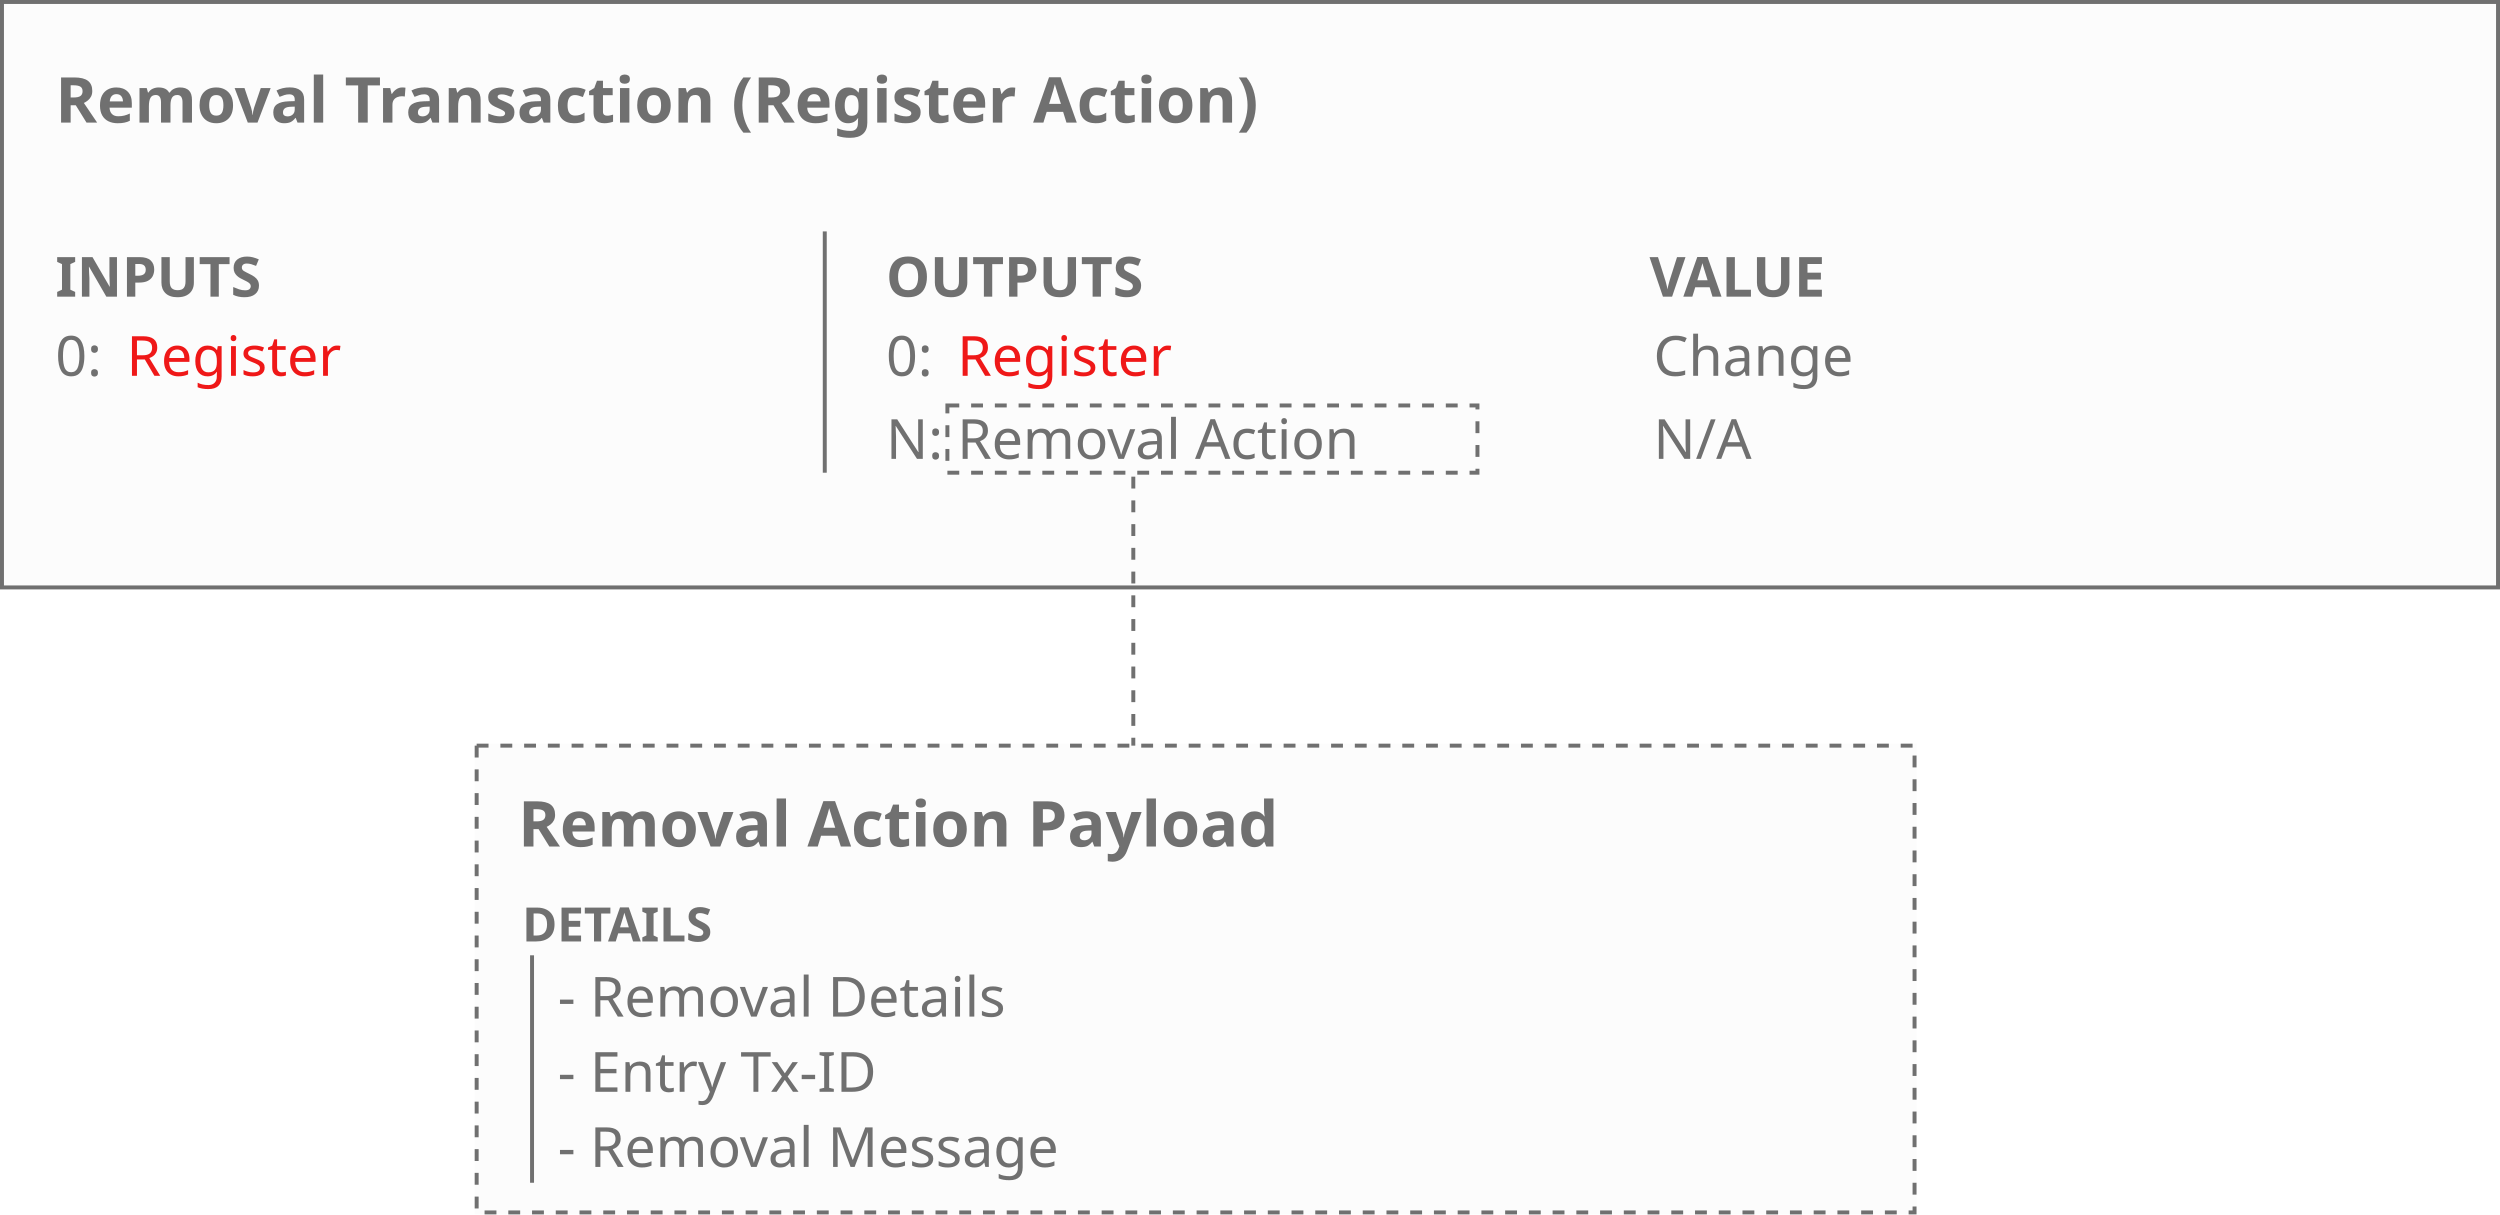
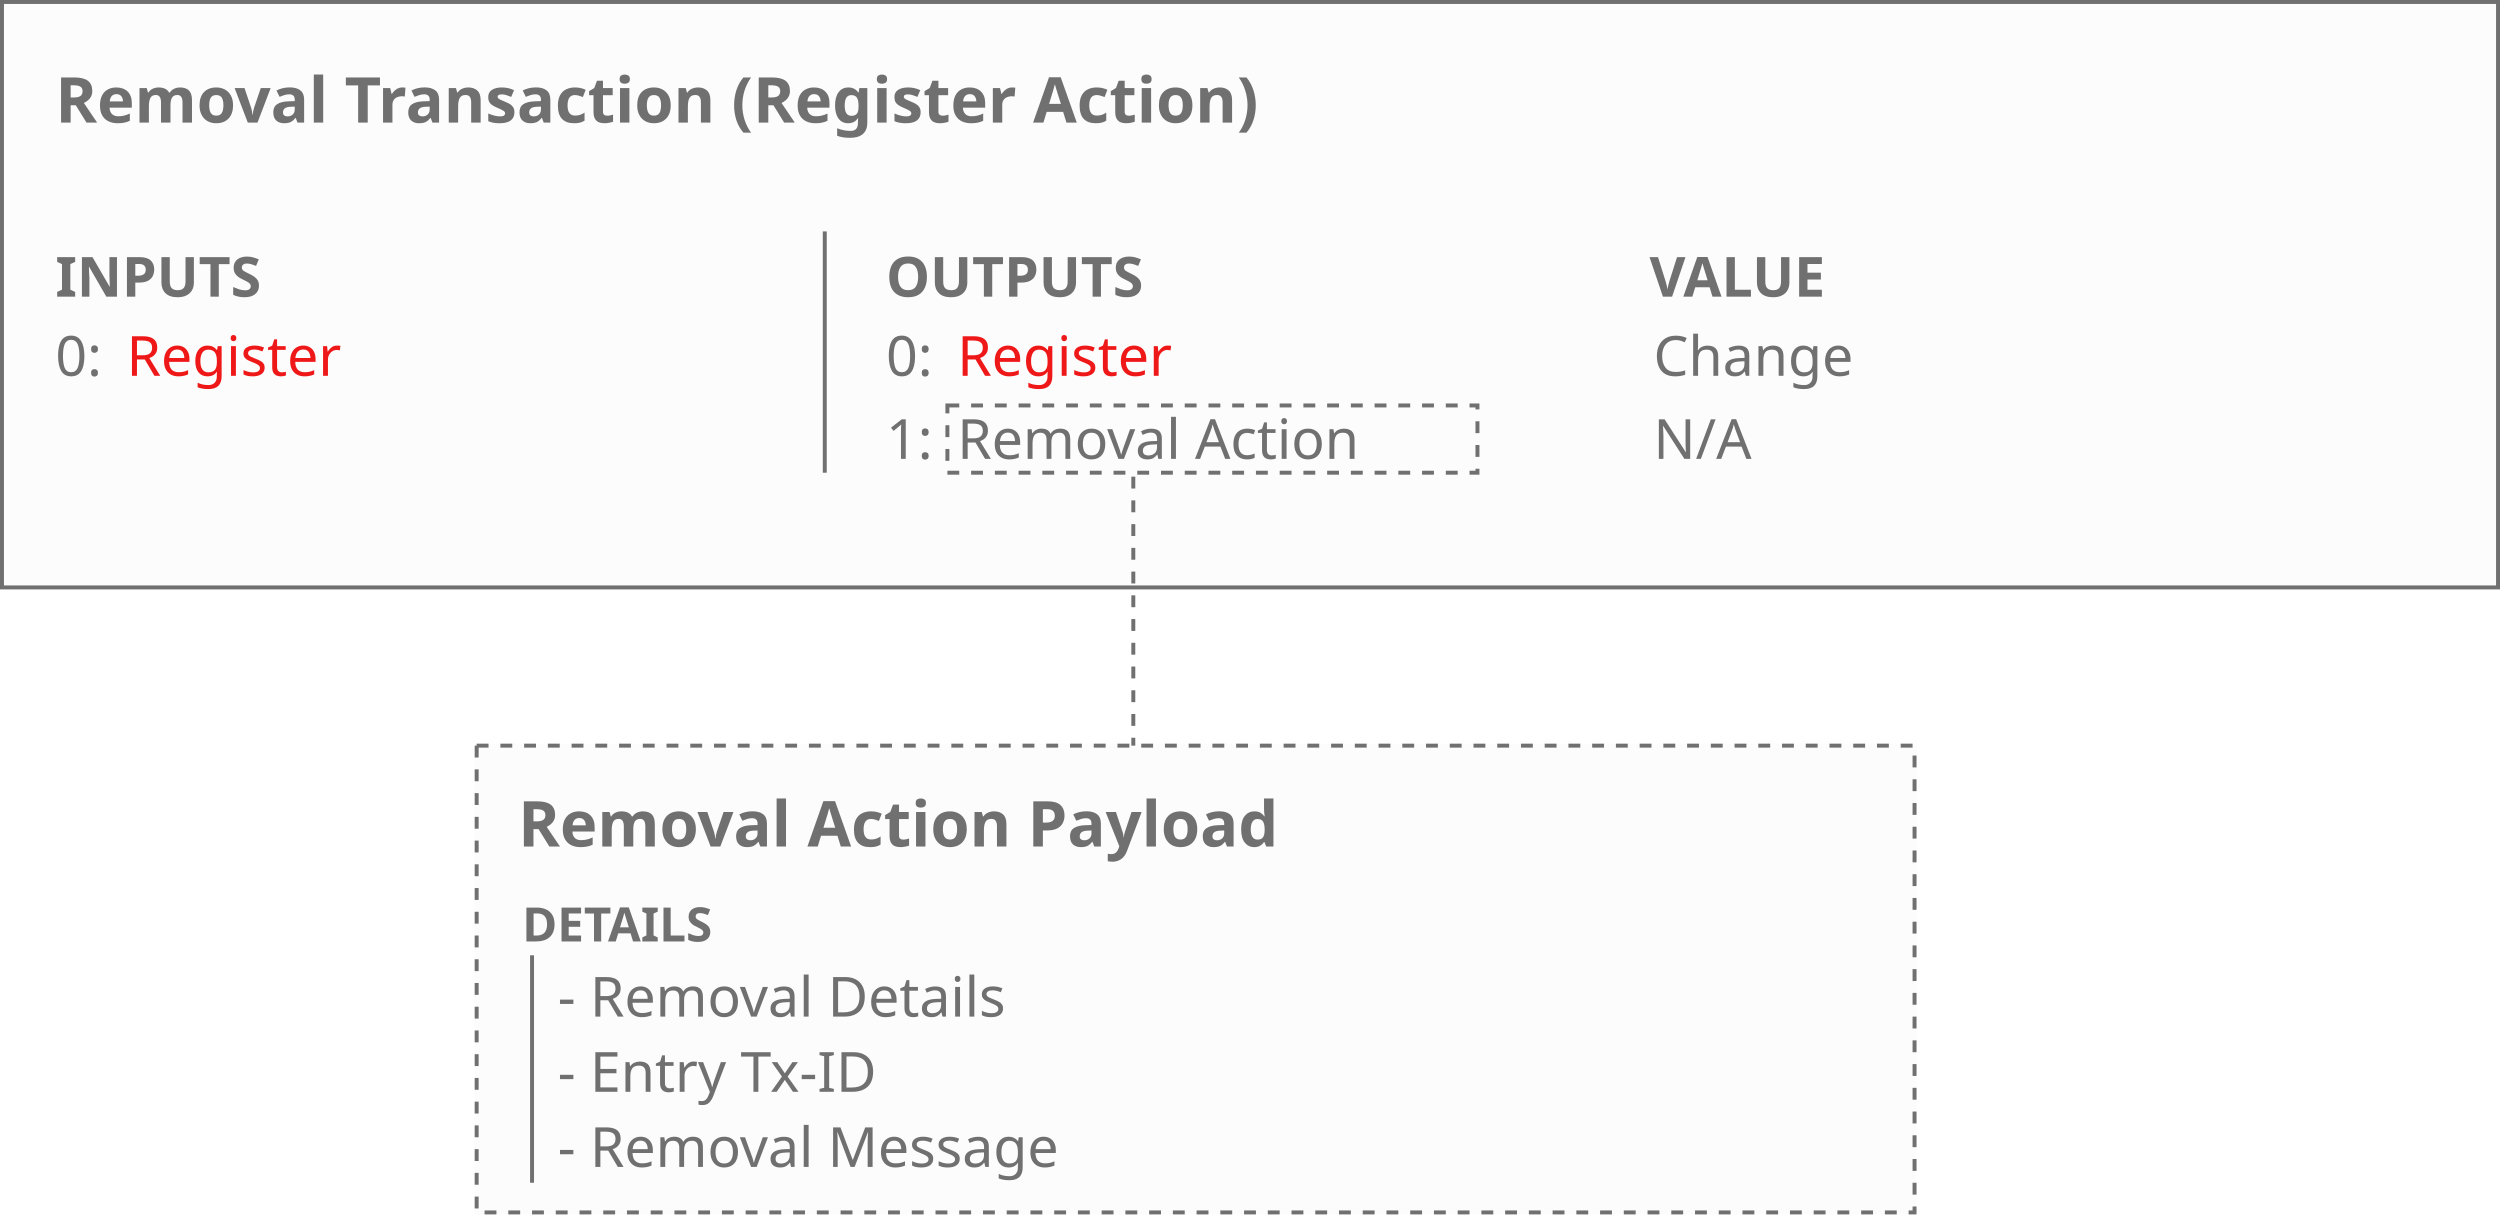
<svg xmlns="http://www.w3.org/2000/svg" width="632" height="307" viewBox="0 0 632 307">
  <g id="removal-action" transform="translate(-14801 5702)">
    <g id="Rectangle_278" data-name="Rectangle 278" transform="translate(14921 -5514)" fill="#fcfcfc" stroke="#707070" stroke-width="1" stroke-dasharray="3">
      <rect width="364.499" height="119" stroke="none" />
      <rect x="0.5" y="0.5" width="363.499" height="118" fill="none" />
    </g>
    <g id="Rectangle_279" data-name="Rectangle 279" transform="translate(14801 -5702)" fill="#fcfcfc" stroke="#707070" stroke-width="1">
      <rect width="632" height="149" stroke="none" />
      <rect x="0.5" y="0.5" width="631" height="148" fill="none" />
    </g>
    <text id="Removal_Transaction_Register_Action_" data-name="Removal Transaction (Register Action)" transform="translate(14815 -5671)" fill="#707070" font-size="16" font-family="SegoeUI-Semibold, Segoe UI" font-weight="600">
      <tspan x="0" y="0">Removal Transaction (Register Action)</tspan>
    </text>
    <line id="Line_332" data-name="Line 332" y2="61" transform="translate(15009.5 -5643.5)" fill="none" stroke="#707070" stroke-width="1" />
    <text id="INPUTS" transform="translate(14815 -5642)" fill="#707070" font-size="14" font-family="SegoeUI-Bold, Segoe UI" font-weight="700">
      <tspan x="0" y="15">INPUTS</tspan>
    </text>
    <text id="OUTPUTS_" data-name="OUTPUTS " transform="translate(15025 -5642)" fill="#707070" font-size="14" font-family="SegoeUI-Bold, Segoe UI" font-weight="700">
      <tspan x="0" y="15">OUTPUTS </tspan>
    </text>
    <text id="_0:_" data-name="0: " transform="translate(14815 -5607)" fill="#707070" font-size="14" font-family="SegoeUI, Segoe UI">
      <tspan x="0" y="0">0: </tspan>
    </text>
    <text id="VALUE" transform="translate(15218 -5642)" fill="#707070" font-size="14" font-family="SegoeUI-Bold, Segoe UI" font-weight="700">
      <tspan x="0" y="15">VALUE</tspan>
    </text>
    <text id="Removal_Action_Payload" data-name="Removal Action Payload" transform="translate(14932 -5488)" fill="#707070" font-size="16" font-family="SegoeUI-Semibold, Segoe UI" font-weight="600">
      <tspan x="0" y="0">Removal Action Payload</tspan>
    </text>
    <line id="Line_333" data-name="Line 333" y2="68" transform="translate(15087.5 -5581.5)" fill="none" stroke="#707070" stroke-width="1" stroke-dasharray="3" />
    <text id="_0:_2" data-name="0: " transform="translate(15025 -5607)" fill="#707070" font-size="14" font-family="SegoeUI, Segoe UI">
      <tspan x="0" y="0">0: </tspan>
    </text>
    <text id="Change" transform="translate(15219 -5607)" fill="#707070" font-size="14" font-family="SegoeUI, Segoe UI">
      <tspan x="0" y="0">Change</tspan>
    </text>
    <text id="Register" transform="translate(14833 -5607)" fill="#ef1818" font-size="14" font-family="SegoeUI, Segoe UI">
      <tspan x="0" y="0">Register</tspan>
    </text>
    <g id="Rectangle_280" data-name="Rectangle 280" transform="translate(15040 -5600)" fill="none" stroke="#707070" stroke-width="1" stroke-dasharray="3">
      <rect width="135" height="18" stroke="none" />
      <rect x="0.5" y="0.5" width="134" height="17" fill="none" />
    </g>
-     <text id="N:_" data-name="N: " transform="translate(15025 -5586)" fill="#707070" font-size="14" font-family="SegoeUI, Segoe UI">
-       <tspan x="0" y="0">N: </tspan>
+     <text id="_1:_" data-name="1: " transform="translate(15025 -5586)" fill="#707070" font-size="14" font-family="SegoeUI, Segoe UI">
+       <tspan x="0" y="0">1: </tspan>
    </text>
    <text id="Removal_Action" data-name="Removal Action" transform="translate(15043 -5586)" fill="#707070" font-size="14" font-family="SegoeUI, Segoe UI">
      <tspan x="0" y="0">Removal Action</tspan>
    </text>
    <text id="N_A" data-name="N/A" transform="translate(15219 -5586)" fill="#707070" font-size="14" font-family="SegoeUI, Segoe UI">
      <tspan x="0" y="0">N/A</tspan>
    </text>
    <text id="Register-2" data-name="Register" transform="translate(15043 -5607)" fill="#ef1818" font-size="14" font-family="SegoeUI, Segoe UI">
      <tspan x="0" y="0">Register</tspan>
    </text>
    <text id="DETAILS" transform="translate(14933 -5477)" fill="#707070" font-size="12" font-family="SegoeUI-Bold, Segoe UI" font-weight="700">
      <tspan x="0" y="13">DETAILS</tspan>
    </text>
    <path id="Path_161" data-name="Path 161" d="M0,0V57.5" transform="translate(14935.5 -5460.5)" fill="none" stroke="#707070" stroke-width="1" />
    <text id="_-_Removal_Details_-_Entry_Tx-ID_-_Removal_Message" data-name="- Removal Details - Entry Tx-ID - Removal Message" transform="translate(14942 -5445)" fill="#707070" font-size="14" font-family="SegoeUI, Segoe UI">
      <tspan x="0" y="0">- Removal Details</tspan>
      <tspan x="0" y="19">- Entry Tx-ID</tspan>
      <tspan x="0" y="38">- Removal Message</tspan>
    </text>
  </g>
</svg>
